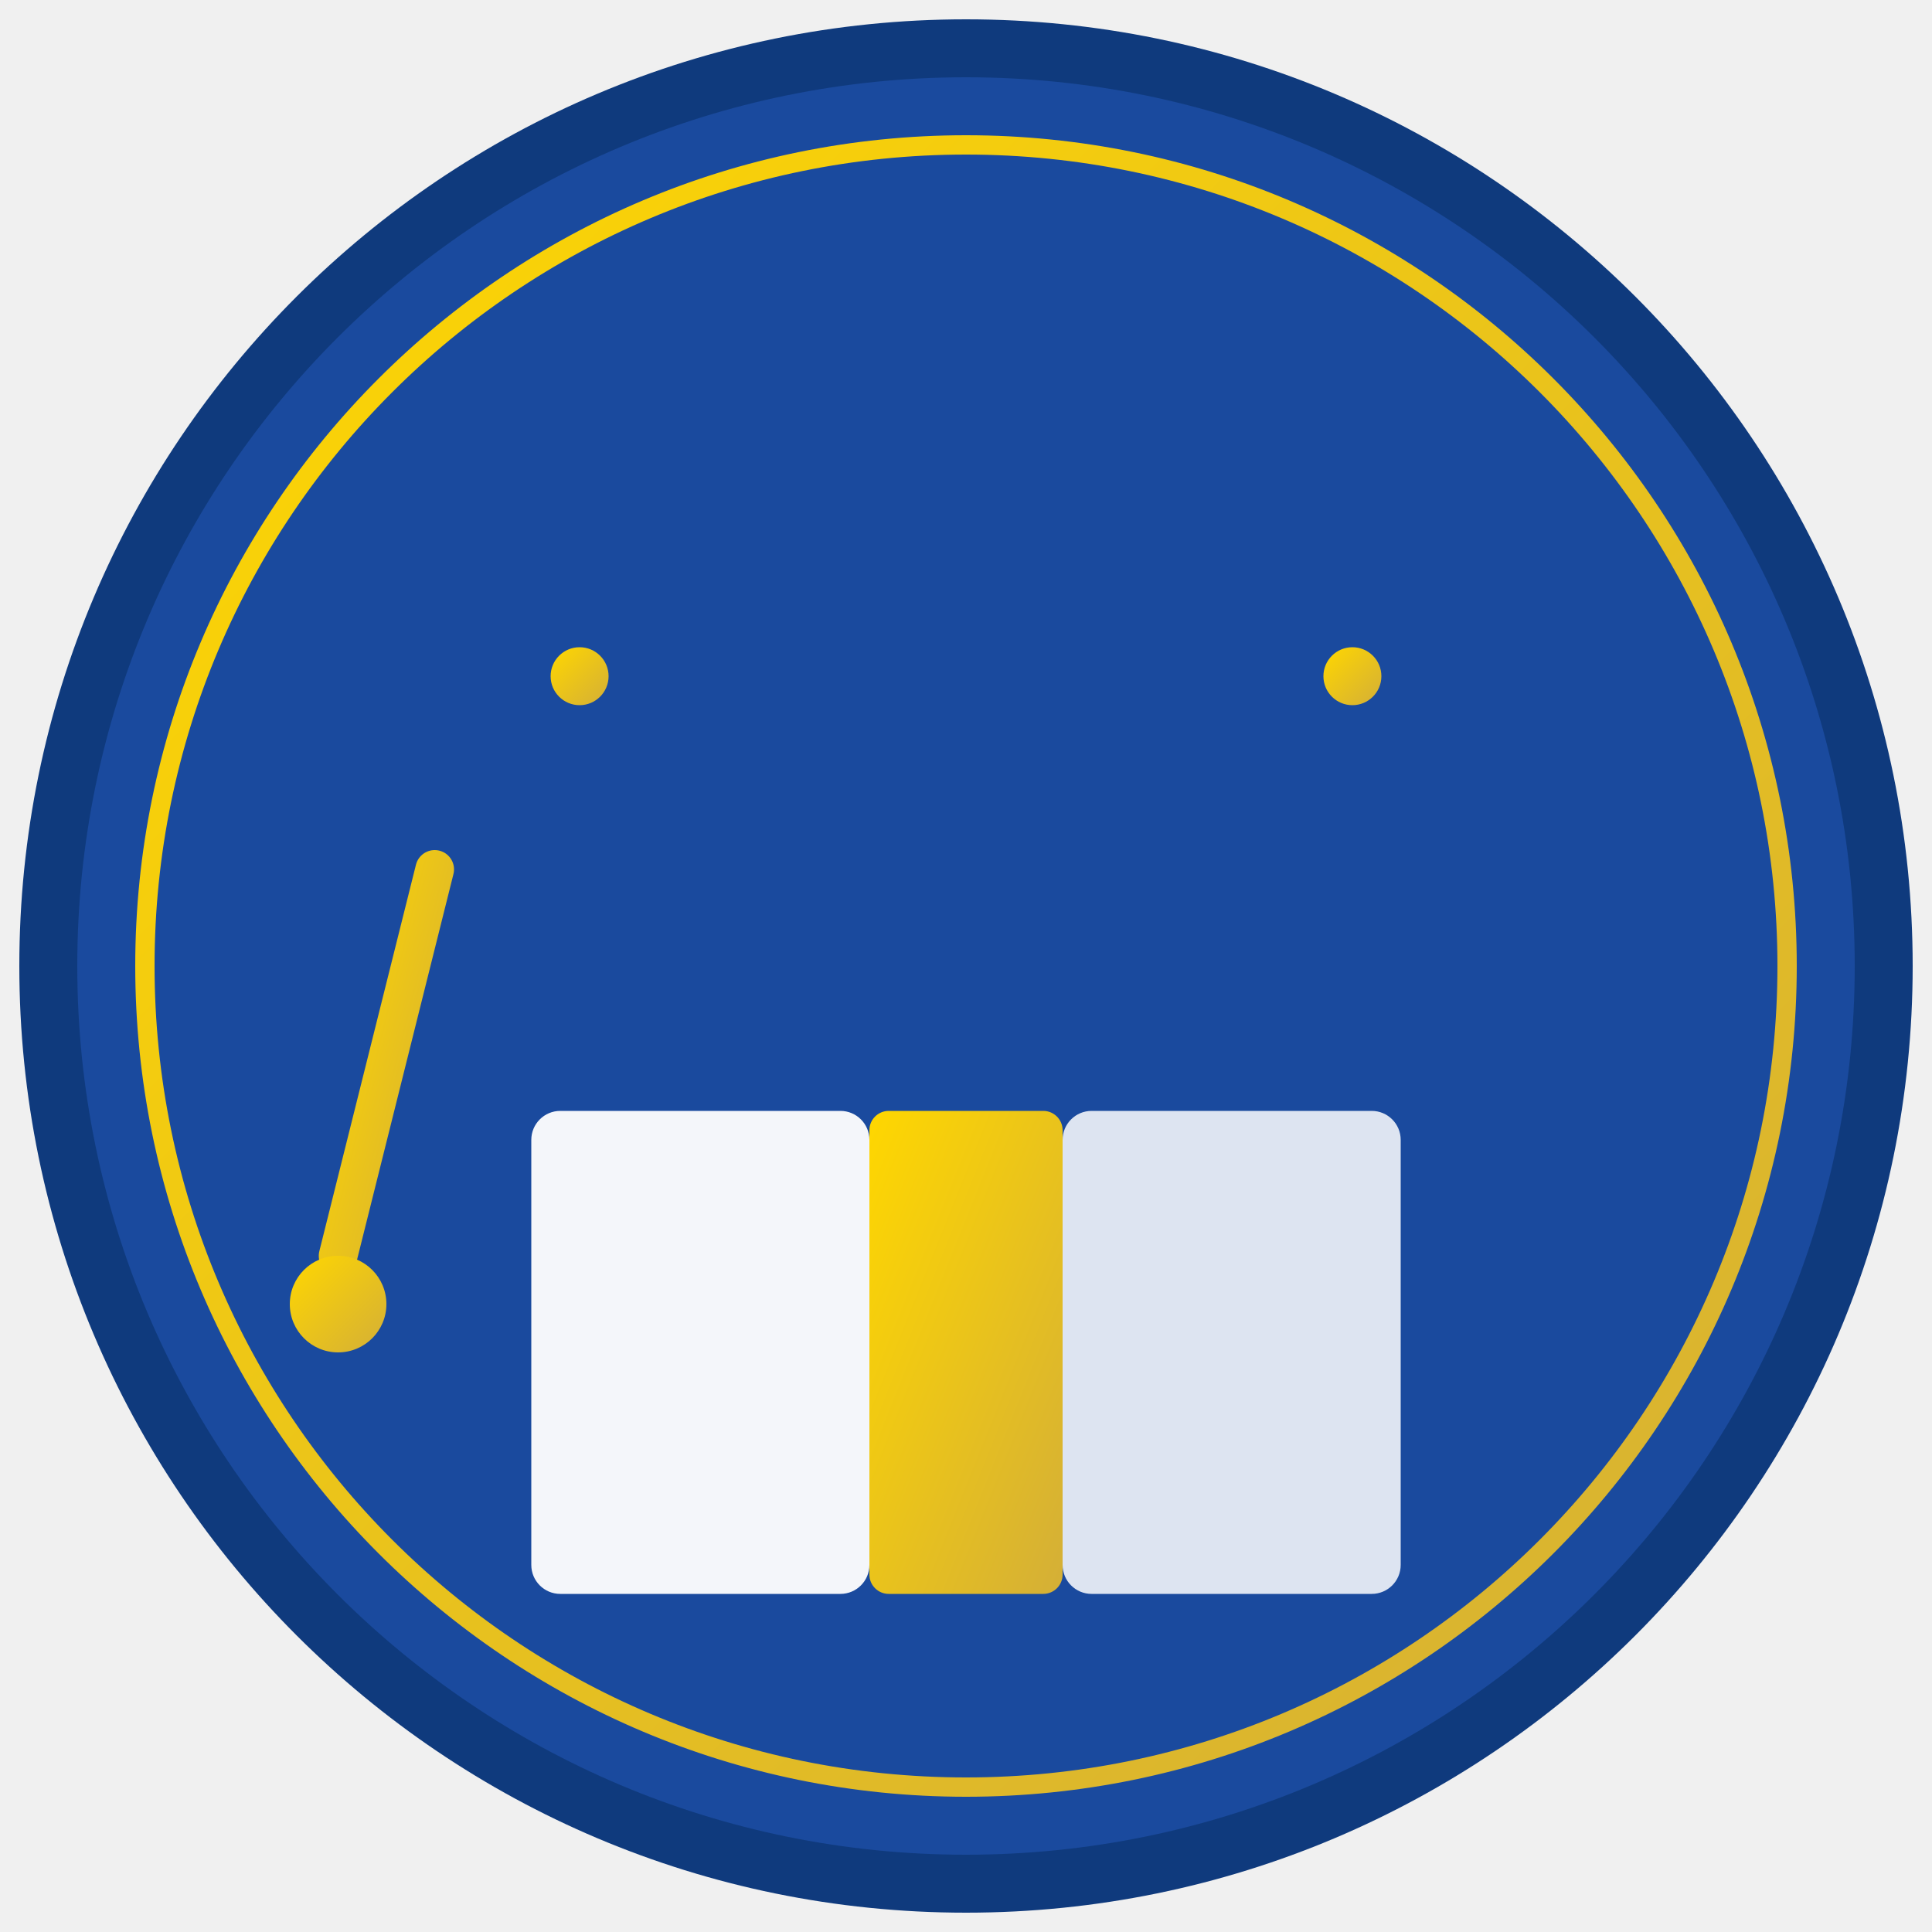
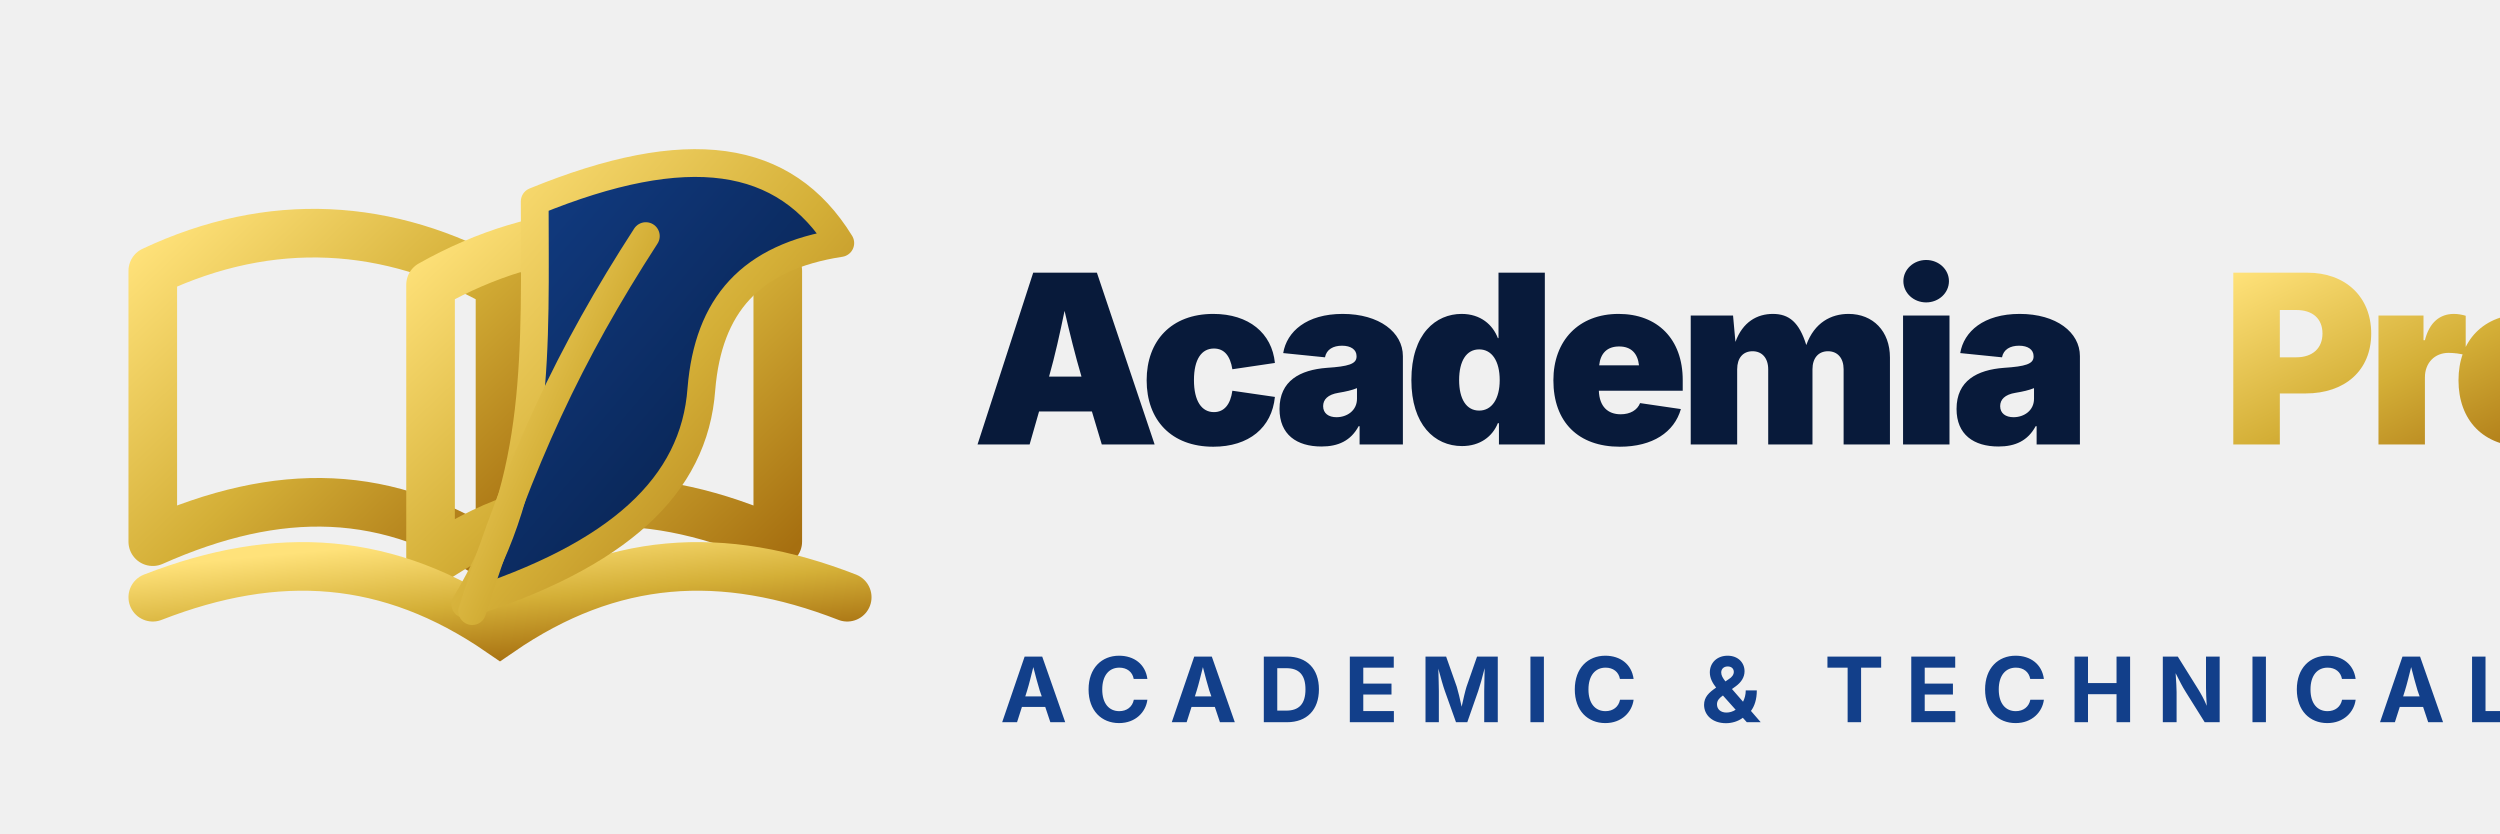
- <svg xmlns="http://www.w3.org/2000/svg" viewBox="0 0 200 200">
+ <svg xmlns="http://www.w3.org/2000/svg" viewBox="0 0 360 120" role="img" aria-labelledby="title desc">
  <defs>
-     <linearGradient id="goldGradient" x1="0%" y1="0%" x2="100%" y2="100%">
-       <stop offset="0%" style="stop-color:#ffd700;stop-opacity:1" />
-       <stop offset="100%" style="stop-color:#d4af37;stop-opacity:1" />
+     <linearGradient id="gold" x1="0%" y1="0%" x2="100%" y2="100%">
+       <stop offset="0%" stop-color="#ffe27a" />
+       <stop offset="52%" stop-color="#d4af37" />
+       <stop offset="100%" stop-color="#a66f10" />
+     </linearGradient>
+     <linearGradient id="navy" x1="0%" y1="0%" x2="100%" y2="100%">
+       <stop offset="0%" stop-color="#123f8a" />
+       <stop offset="100%" stop-color="#061a3d" />
    </linearGradient>
  </defs>
-   <circle cx="100" cy="100" r="98" fill="#0f3a7d" stroke="none" />
-   <circle cx="100" cy="100" r="92" fill="#1a4a9e" />
-   <circle cx="100" cy="100" r="85" fill="none" stroke="url(#goldGradient)" stroke-width="2" />
-   <g>
-     <line x1="50" y1="90" x2="150" y2="90" stroke="url(#goldGradient)" stroke-width="12" stroke-linecap="round" />
-     <line x1="45" y1="90" x2="35" y2="130" stroke="url(#goldGradient)" stroke-width="4" stroke-linecap="round" />
-     <circle cx="35" cy="135" r="5" fill="url(#goldGradient)" />
+   <g transform="translate(10 16)">
+     <path d="M12 62c18-8 34-8 50 3V25c-16-9-33-10-50-2v39z" fill="none" stroke="url(#gold)" stroke-width="7" stroke-linejoin="round" />
+     <path d="M102 62c-18-8-34-8-50 3V25c16-9 33-10 50-2v39z" fill="none" stroke="url(#gold)" stroke-width="7" stroke-linejoin="round" />
+     <path d="M12 70c18-7 34-6 50 5 16-11 32-12 50-5" fill="none" stroke="url(#gold)" stroke-width="7" stroke-linecap="round" />
+     <path d="M67 13c22-9 36-7 44 6-13 2-19 9-20 21-1 14-12 24-34 31 11-18 10-37 10-58z" fill="url(#navy)" stroke="url(#gold)" stroke-width="4" stroke-linejoin="round" />
+     <path d="M83 18C72 35 65 50 58 72" fill="none" stroke="url(#gold)" stroke-width="4" stroke-linecap="round" />
  </g>
-   <g>
-     <rect x="55" y="115" width="35" height="50" fill="#ffffff" opacity="0.95" rx="3" />
-     <rect x="110" y="115" width="35" height="50" fill="#ffffff" opacity="0.85" rx="3" />
-     <rect x="90" y="115" width="20" height="50" fill="url(#goldGradient)" rx="2" />
-   </g>
-   <g fill="url(#goldGradient)">
-     <circle cx="60" cy="70" r="3" />
-     <circle cx="140" cy="70" r="3" />
+   <g transform="translate(140 30)">
+     <text x="0" y="34" font-family="Inter, Segoe UI, Arial, sans-serif" font-size="34" font-weight="900" letter-spacing="-1.5" fill="#081a3a">Academia</text>
+     <text x="180" y="34" font-family="Inter, Segoe UI, Arial, sans-serif" font-size="34" font-weight="900" letter-spacing="-1.5" fill="url(#gold)">Pro</text>
+     <line x1="2" y1="51" x2="208" y2="51" stroke="url(#gold)" stroke-width="3" stroke-linecap="round" opacity="0.9" />
+     <text x="4" y="74" font-family="Inter, Segoe UI, Arial, sans-serif" font-size="13" font-weight="700" letter-spacing="3" fill="#123f8a">ACADEMIC &amp; TECHNICAL SUPPORT</text>
  </g>
</svg>
